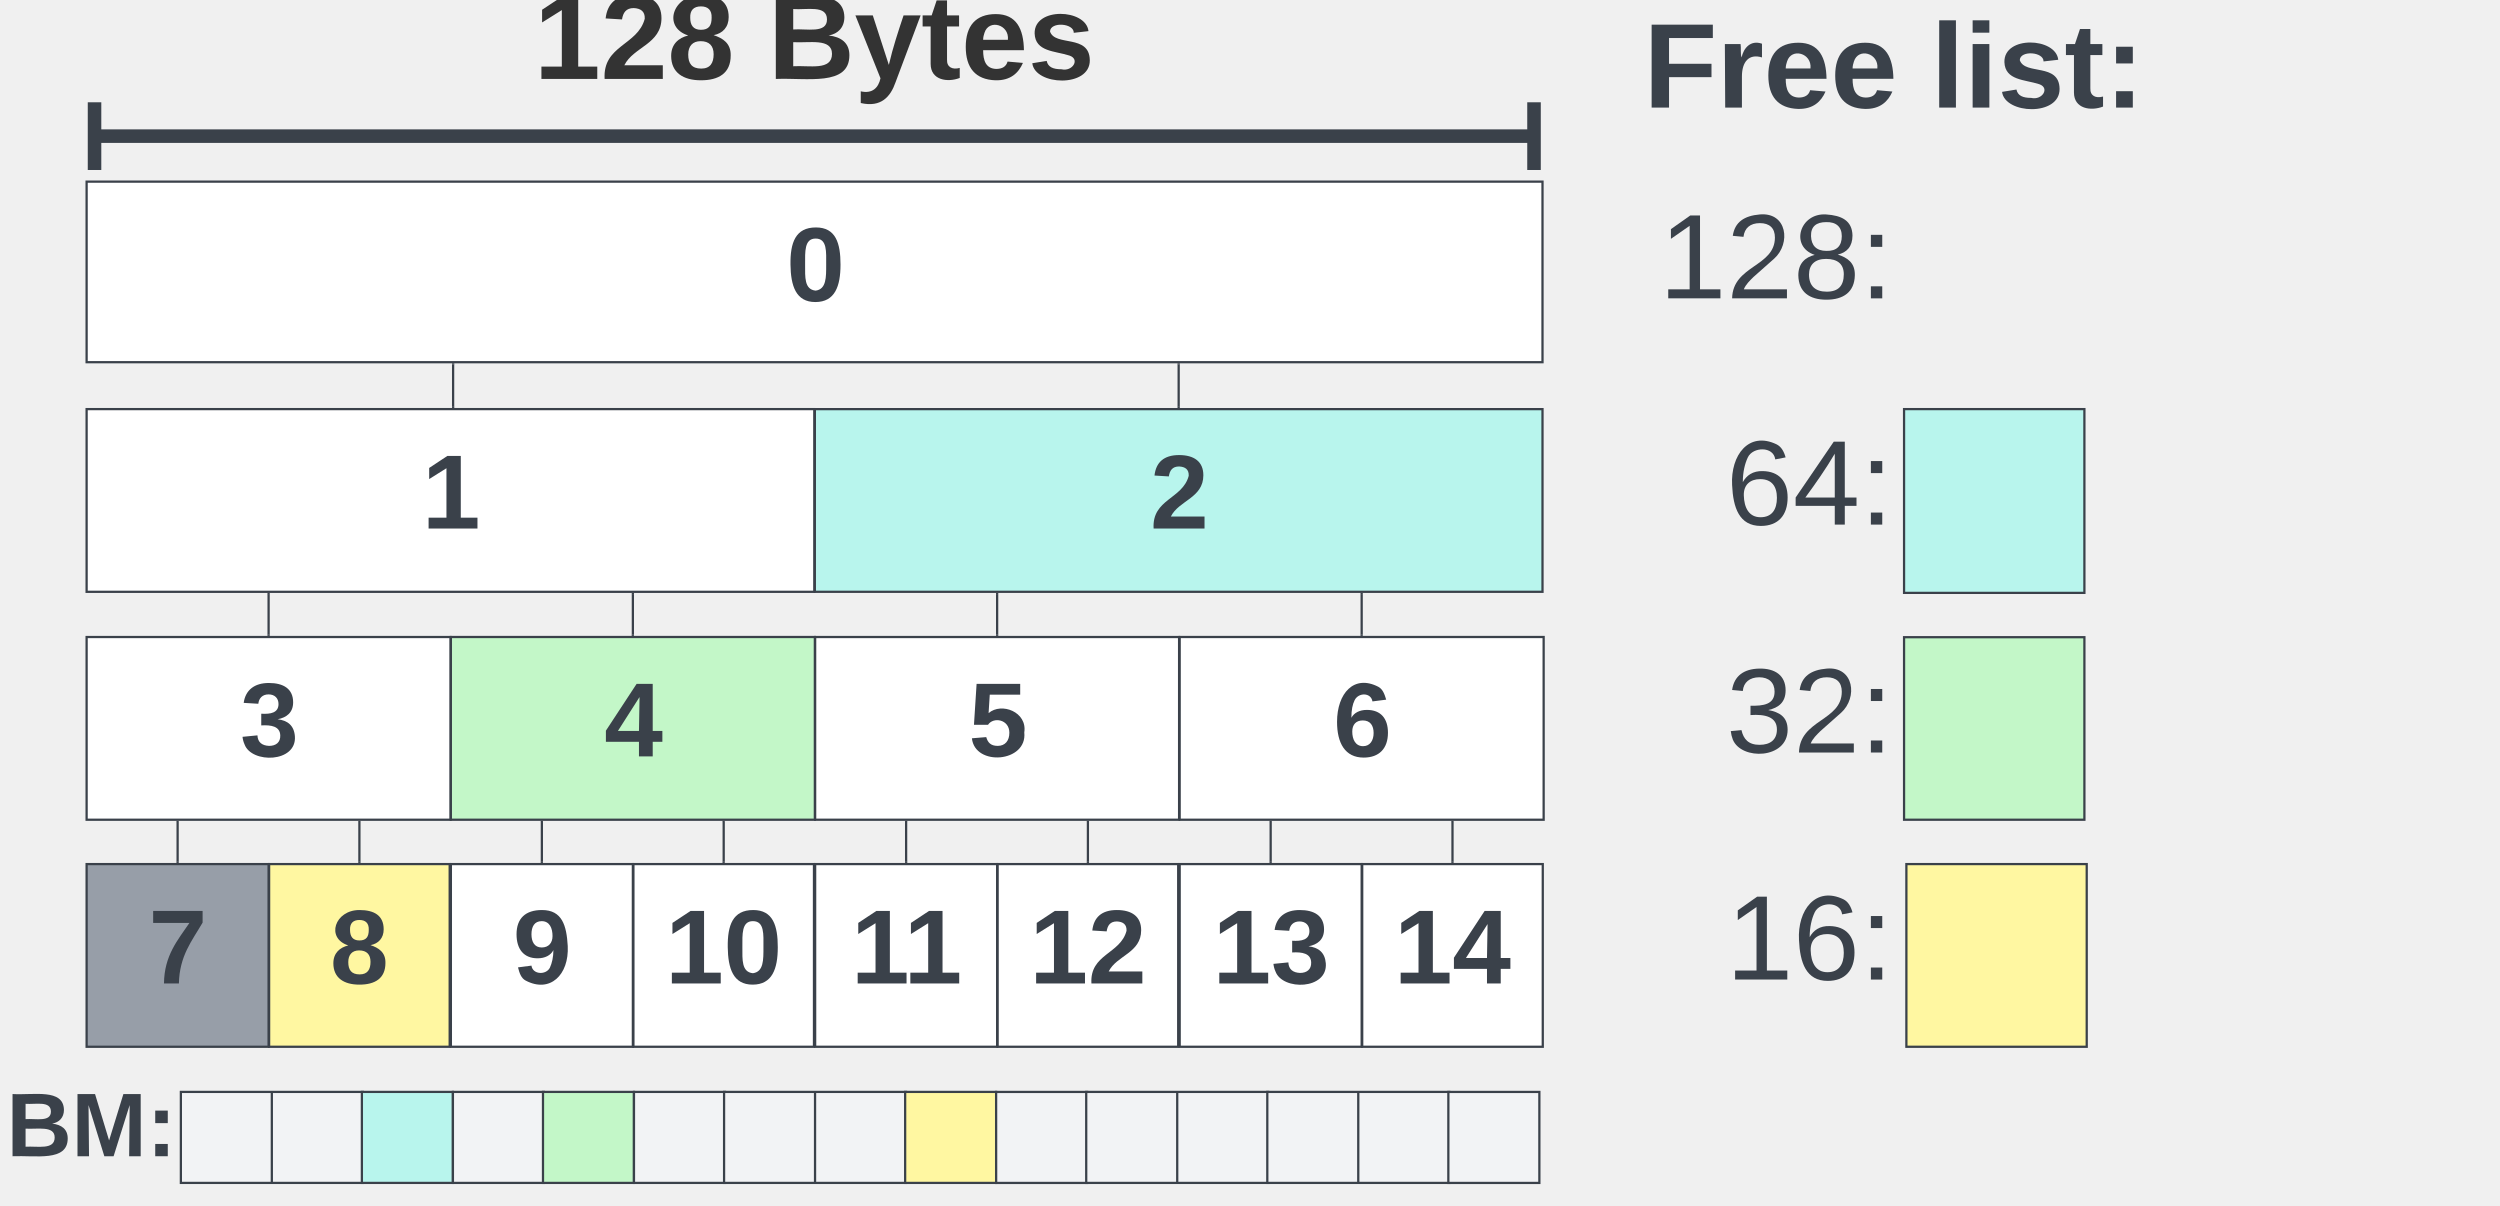
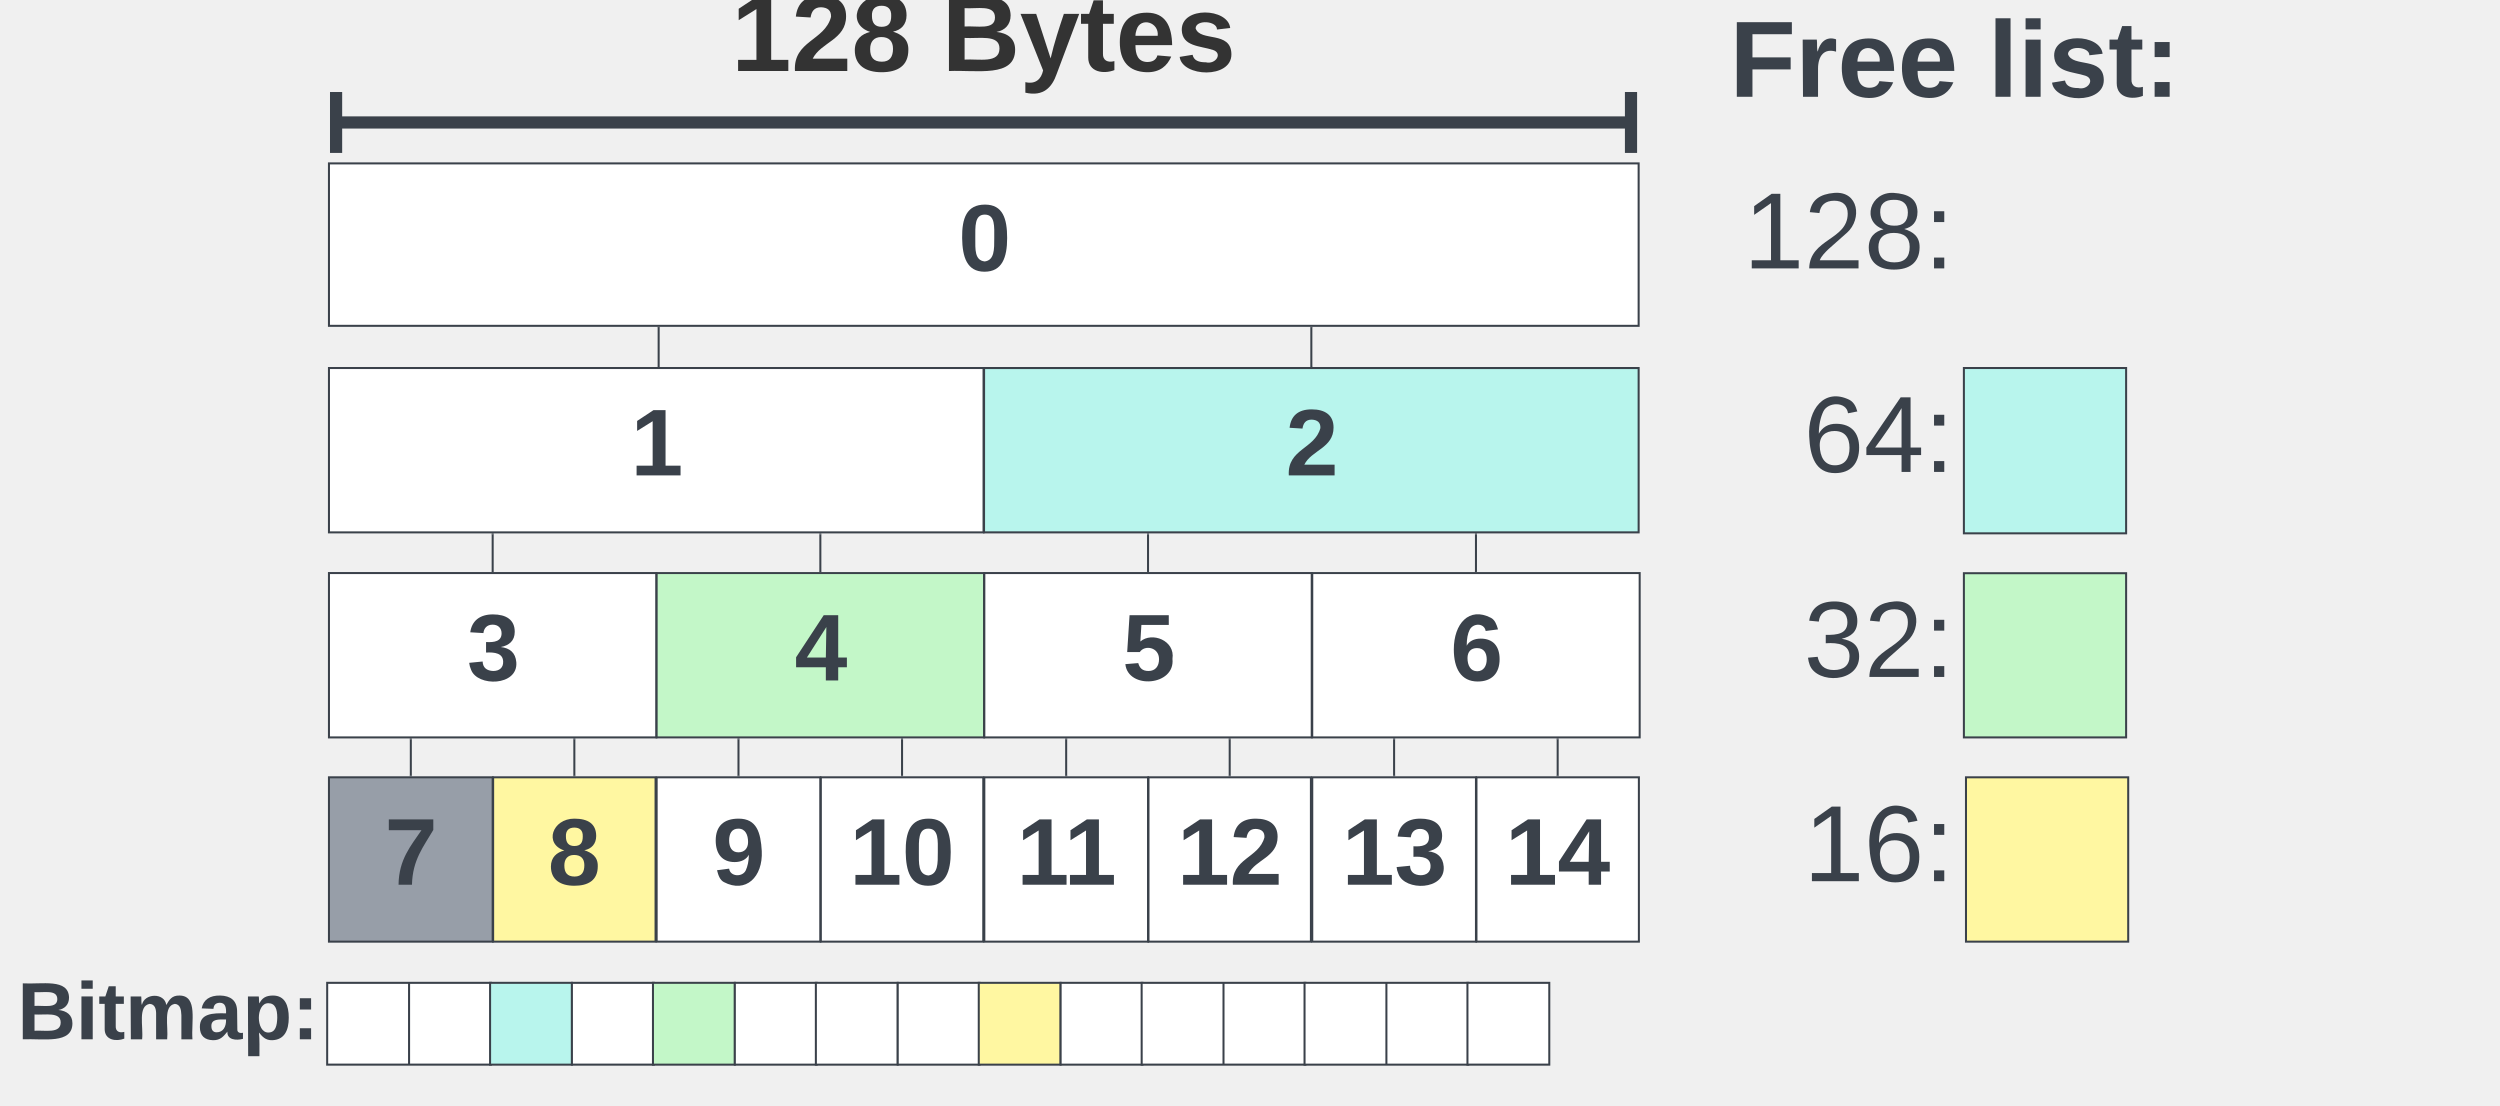
- <svg xmlns="http://www.w3.org/2000/svg" xmlns:ns1="lucid" xmlns:xlink="http://www.w3.org/1999/xlink" width="1107.64" height="534.09">
-   <g transform="translate(1025.335 -1088.504)" ns1:page-tab-id="0_0">
+ <svg xmlns="http://www.w3.org/2000/svg" xmlns:ns1="lucid" xmlns:xlink="http://www.w3.org/1999/xlink" width="1231.29" height="544.25">
+   <g transform="translate(1148.976 -1088.504)" ns1:page-tab-id="0_0">
    <path d="M-986.96 1471.34h80.63v80.94h-80.63z" stroke="#3a414a" fill="#979ea8" />
    <use xlink:href="#a" transform="matrix(1,0,0,1,-974.9592,1483.339) translate(15.53704 40.89583)" />
    <path d="M-906.1 1471.34h80v80.94h-80z" stroke="#3a414a" fill="#fff7a1" />
    <use xlink:href="#b" transform="matrix(1,0,0,1,-894.1025,1483.339) translate(15.03704 40.89583)" />
    <path d="M-986.96 1168.98h645.04v80h-645.04z" stroke="#3a414a" fill="#fff" />
    <use xlink:href="#c" transform="matrix(1,0,0,1,-974.9592,1180.976) translate(298.037 40.83333)" />
    <path d="M-664.3 1269.76h322.38v80.95h-322.4z" stroke="#3a414a" fill="#b8f5ed" />
    <use xlink:href="#d" transform="matrix(1,0,0,1,-652.3123,1281.764) translate(136.537 40.89583)" />
    <path d="M-986.96 1269.76h322.4v80.95h-322.4z" stroke="#3a414a" fill="#fff" />
    <use xlink:href="#e" transform="matrix(1,0,0,1,-974.9591,1281.764) translate(136.537 40.89583)" />
    <path d="M-986.96 1370.74h161.26v80.95h-161.26z" stroke="#3a414a" fill="#fff" />
    <use xlink:href="#f" transform="matrix(1,0,0,1,-974.9592,1382.745) translate(56.03704 40.89583)" />
    <path d="M-824.58 1268.76v-18.78" stroke="#3a414a" fill="none" />
    <path d="M-824.1 1269.26h-.95v-.5h.95zM-824.1 1250h-.95v-.52h.95z" stroke="#3a414a" stroke-width=".05" fill="#3a414a" />
    <path d="M-503.12 1268.76v-18.78" stroke="#3a414a" fill="none" />
    <path d="M-502.64 1269.26h-.95v-.5h.96zM-502.64 1250h-.95v-.52h.96z" stroke="#3a414a" stroke-width=".05" fill="#3a414a" />
    <path d="M-906.33 1369.74v-18.03" stroke="#3a414a" fill="none" />
    <path d="M-905.85 1370.24h-.95v-.5h.95zM-905.85 1351.72h-.95v-.5h.95z" stroke="#3a414a" stroke-width=".05" fill="#3a414a" />
    <path d="M-866.1 1470.34V1452.7" stroke="#3a414a" fill="none" />
    <path d="M-865.63 1470.84h-.95v-.5h.95zM-865.63 1452.7h-.95v-.5h.95z" stroke="#3a414a" stroke-width=".05" fill="#3a414a" />
    <path d="M-946.64 1470.34V1452.7" stroke="#3a414a" fill="none" />
    <path d="M-946.17 1470.84h-.95v-.5h.95zM-946.17 1452.7h-.95v-.5h.95z" stroke="#3a414a" stroke-width=".05" fill="#3a414a" />
    <path d="M-986.45 1148.82h643.77M-983.45 1133.82v30M-345.68 1163.82v-30" stroke="#3a414a" stroke-width="6" fill="none" />
    <use xlink:href="#g" transform="matrix(1,0,0,1,-788.86,1080.819) translate(0 42.66667)" />
    <use xlink:href="#h" transform="matrix(1,0,0,1,-788.86,1080.819) translate(103.7037 42.66667)" />
    <path d="M-825.57 1471.34h80.63v80.94h-80.63z" stroke="#3a414a" fill="#fff" />
    <use xlink:href="#i" transform="matrix(1,0,0,1,-813.5721,1483.339) translate(15.53704 40.89583)" />
    <path d="M-744.7 1471.34h80v80.94h-80z" stroke="#3a414a" fill="#fff" />
    <use xlink:href="#j" transform="matrix(1,0,0,1,-732.7154,1483.339) translate(2.074074 40.89583)" />
    <path d="M-825.57 1370.74h161.26v80.95h-161.27z" stroke="#3a414a" fill="#c3f7c8" />
    <use xlink:href="#k" transform="matrix(1,0,0,1,-813.5721,1382.745) translate(56.03704 40.89583)" />
    <path d="M-744.94 1369.74v-18.03" stroke="#3a414a" fill="none" />
    <path d="M-744.47 1370.24h-.95v-.5h.95z" stroke="#3a414a" stroke-width=".05" fill="#3a414a" />
    <path d="M-744.94 1351.72v-.5M-704.7 1470.34V1452.7" stroke="#3a414a" fill="none" />
    <path d="M-704.24 1470.84h-.95v-.5h.96zM-704.24 1452.7h-.95v-.5h.96z" stroke="#3a414a" stroke-width=".05" fill="#3a414a" />
    <path d="M-785.26 1470.34V1452.7" stroke="#3a414a" fill="none" />
    <path d="M-784.78 1470.84h-.95v-.5h.95zM-784.78 1452.7h-.95v-.5h.95z" stroke="#3a414a" stroke-width=".05" fill="#3a414a" />
    <path d="M-664.18 1471.34h80.63v80.94h-80.63z" stroke="#3a414a" fill="#fff" />
    <use xlink:href="#l" transform="matrix(1,0,0,1,-652.1851,1483.339) translate(3.87037 40.89583)" />
    <path d="M-583.33 1471.34h80v80.94h-80z" stroke="#3a414a" fill="#fff" />
    <use xlink:href="#m" transform="matrix(1,0,0,1,-571.3283,1483.339) translate(2.074074 40.89583)" />
    <path d="M-664.18 1370.74h161.25v80.95h-161.25z" stroke="#3a414a" fill="#fff" />
    <use xlink:href="#n" transform="matrix(1,0,0,1,-652.1851,1382.745) translate(56.03704 40.89583)" />
    <path d="M-583.55 1369.74v-18.03" stroke="#3a414a" fill="none" />
    <path d="M-583.08 1370.24h-.95v-.5h.95z" stroke="#3a414a" stroke-width=".05" fill="#3a414a" />
    <path d="M-583.55 1351.72v-.5M-543.33 1470.34V1452.7" stroke="#3a414a" fill="none" />
    <path d="M-542.85 1470.84h-.95v-.5h.95zM-542.85 1452.7h-.95v-.5h.95z" stroke="#3a414a" stroke-width=".05" fill="#3a414a" />
    <path d="M-623.87 1470.34V1452.7" stroke="#3a414a" fill="none" />
    <path d="M-623.4 1470.84h-.95v-.5h.96zM-623.4 1452.7h-.95v-.5h.96z" stroke="#3a414a" stroke-width=".05" fill="#3a414a" />
    <path d="M-502.67 1471.34h80.63v80.94h-80.63z" stroke="#3a414a" fill="#fff" />
    <use xlink:href="#o" transform="matrix(1,0,0,1,-490.6708,1483.339) translate(2.574074 40.89583)" />
    <path d="M-421.8 1471.34h80v80.94h-80z" stroke="#3a414a" fill="#fff" />
    <use xlink:href="#p" transform="matrix(1,0,0,1,-409.814,1483.339) translate(2.074074 40.89583)" />
    <path d="M-502.67 1370.74h161.26v80.95h-161.27z" stroke="#3a414a" fill="#fff" />
    <use xlink:href="#q" transform="matrix(1,0,0,1,-490.6708,1382.745) translate(56.03704 40.89583)" />
    <path d="M-422.04 1369.74v-18.03" stroke="#3a414a" fill="none" />
    <path d="M-421.57 1370.24h-.95v-.5h.95z" stroke="#3a414a" stroke-width=".05" fill="#3a414a" />
    <path d="M-422.04 1351.72v-.5M-381.8 1470.34v-17.65" stroke="#3a414a" fill="none" />
    <path d="M-381.34 1470.84h-.95v-.5h.96zM-381.34 1452.7h-.95v-.5h.96z" stroke="#3a414a" stroke-width=".05" fill="#3a414a" />
    <path d="M-462.36 1470.34v-17.65" stroke="#3a414a" fill="none" />
    <path d="M-461.88 1470.84h-.95v-.5h.95zM-461.88 1452.7h-.95v-.5h.95z" stroke="#3a414a" stroke-width=".05" fill="#3a414a" />
    <path d="M-302.12 1088.5H82.3v61.14H-302.1z" stroke="#000" stroke-opacity="0" fill="#fff" fill-opacity="0" />
    <use xlink:href="#r" transform="matrix(1,0,0,1,-297.1222,1093.504) translate(0 42.66667)" />
    <use xlink:href="#s" transform="matrix(1,0,0,1,-297.1222,1093.504) translate(127.2593 42.66667)" />
    <path d="M-263.5 1471.34h81.77v80.87h-81.78z" stroke="#000" stroke-opacity="0" fill="#fff" fill-opacity="0" />
    <use xlink:href="#t" transform="matrix(1,0,0,1,-258.5047,1476.339) translate(-2.074074 46.16667)" />
    <path d="M-181.73 1269.76h79.9v81.42h-79.9z" stroke="#3a414a" fill="#b8f5ed" />
-     <path d="M-945.2 1572.28h40.3v40.32h-40.3zM-904.9 1572.28h40.32v40.32h-40.32z" stroke="#3a414a" fill="#f2f3f5" />
-     <path d="M-865 1572.28h40.33v40.32H-865z" stroke="#3a414a" fill="#b8f5ed" />
-     <path d="M-824.67 1572.28h40.3v40.32h-40.3z" stroke="#3a414a" fill="#f2f3f5" />
-     <path d="M-784.76 1572.28h40.3v40.32h-40.3z" stroke="#3a414a" fill="#c3f7c8" />
-     <path d="M-744.45 1572.28h40.32v40.32h-40.32z" stroke="#3a414a" fill="#f2f3f5" />
-     <path d="M-704.53 1572.28h40.3v40.32h-40.3zM-664.22 1572.28h40.32v40.32h-40.32z" stroke="#3a414a" fill="#f2f3f5" />
-     <path d="M-624.3 1572.28h40.3v40.32h-40.3z" stroke="#3a414a" fill="#fff7a1" />
-     <path d="M-584 1572.28h40.32v40.32h-40.3z" stroke="#3a414a" fill="#f2f3f5" />
-     <path d="M-544.08 1572.28h40.32v40.32h-40.32zM-503.76 1572.28h40.3v40.32h-40.3z" stroke="#3a414a" fill="#f2f3f5" />
-     <path d="M-463.85 1572.28h40.3v40.32h-40.3zM-423.54 1572.28h40.32v40.32h-40.32z" stroke="#3a414a" fill="#f2f3f5" />
-     <path d="M-383.63 1572.28h40.32v40.32h-40.33z" stroke="#3a414a" fill="#f2f3f5" />
-     <path d="M-1025.34 1562.28h80.13v60.32h-80.13z" stroke="#000" stroke-opacity="0" fill="#fff" fill-opacity="0" />
-     <use xlink:href="#u" transform="matrix(1,0,0,1,-1020.335,1567.283) translate(-2.111111 33.5)" />
+     <path d="M-987.83 1572.56h40.32v40.3h-40.33zM-947.5 1572.56h40.3v40.3h-40.3z" stroke="#3a414a" fill="#fff" />
+     <path d="M-907.6 1572.56h40.3v40.3h-40.3z" stroke="#3a414a" fill="#b8f5ed" />
+     <path d="M-867.3 1572.56h40.33v40.3h-40.32z" stroke="#3a414a" fill="#fff" />
+     <path d="M-827.38 1572.56h40.32v40.3h-40.32z" stroke="#3a414a" fill="#c3f7c8" />
+     <path d="M-787.06 1572.56h40.3v40.3h-40.3z" stroke="#3a414a" fill="#fff" />
+     <path d="M-747.15 1572.56h40.32v40.3h-40.32z" stroke="#3a414a" fill="#fff" />
+     <path d="M-706.83 1572.56h40.3v40.3h-40.3z" stroke="#3a414a" fill="#fff" />
+     <path d="M-666.92 1572.56h40.3v40.3h-40.3z" stroke="#3a414a" fill="#fff7a1" />
+     <path d="M-626.6 1572.56h40.3v40.3h-40.3z" stroke="#3a414a" fill="#fff" />
+     <path d="M-586.7 1572.56h40.32v40.3h-40.3zM-546.38 1572.56h40.32v40.3h-40.32z" stroke="#3a414a" fill="#fff" />
+     <path d="M-506.47 1572.56h40.32v40.3h-40.32zM-466.15 1572.56h40.3v40.3h-40.3z" stroke="#3a414a" fill="#fff" />
+     <path d="M-426.24 1572.56h40.31v40.3h-40.3z" stroke="#3a414a" fill="#fff" />
+     <path d="M-1148.98 1552.28h161.15v80.48h-161.15z" stroke="#000" stroke-opacity="0" fill="#fff" fill-opacity="0" />
+     <use xlink:href="#u" transform="matrix(1,0,0,1,-1143.976,1557.283) translate(3.555556 43.09375)" />
    <path d="M-181.73 1370.82h79.9v80.87h-79.9z" stroke="#3a414a" fill="#c3f7c8" />
    <path d="M-180.7 1471.34h79.9v80.94h-79.9z" stroke="#3a414a" fill="#fff7a1" />
    <path d="M-263.5 1370.74h81.77v80.87h-81.78z" stroke="#000" stroke-opacity="0" fill="#fff" fill-opacity="0" />
    <use xlink:href="#v" transform="matrix(1,0,0,1,-258.5047,1375.745) translate(-2.074074 46.16667)" />
    <path d="M-263.5 1269.76h81.77v80.87h-81.78z" stroke="#000" stroke-opacity="0" fill="#fff" fill-opacity="0" />
    <use xlink:href="#w" transform="matrix(1,0,0,1,-258.5047,1274.764) translate(-2.074074 46.16667)" />
    <path d="M-263.5 1169.53h81.77v80.86h-81.78z" stroke="#000" stroke-opacity="0" fill="#fff" fill-opacity="0" />
    <g>
      <use xlink:href="#x" transform="matrix(1,0,0,1,-258.5047,1174.528) translate(-31.7037 46.16667)" />
    </g>
    <defs>
      <path fill="#3a414a" d="M52 0c1-96 47-148 87-207H15v-41h169v40c-36 62-79 113-81 208H52" id="y" />
      <use transform="matrix(0.1296296,0,0,0.1296296,0,0)" xlink:href="#y" id="a" />
      <path fill="#3a414a" d="M138-131c27 9 52 24 51 61 0 53-36 74-89 74S11-19 11-69c0-35 22-54 51-61-78-25-46-121 38-121 51 0 83 19 83 66 0 30-18 49-45 54zm-38-16c24 0 32-13 32-36 1-23-11-34-32-34-22 0-33 12-32 34 0 22 9 36 32 36zm1 116c27 0 37-17 37-43 0-25-13-39-39-39-24 0-37 15-37 40 0 27 11 42 39 42" id="z" />
      <use transform="matrix(0.1296296,0,0,0.1296296,0,0)" xlink:href="#z" id="b" />
      <path fill="#3a414a" d="M101-251c68 0 84 54 84 127C185-50 166 4 99 4S15-52 14-124c-1-75 17-127 87-127zm-1 216c37-5 36-46 36-89s4-89-36-89c-39 0-36 45-36 89 0 43-3 85 36 89" id="A" />
      <use transform="matrix(0.1296296,0,0,0.1296296,0,0)" xlink:href="#A" id="c" />
      <path fill="#3a414a" d="M182-182c0 78-84 86-111 141h115V0H12c-6-101 99-100 120-180 1-22-12-31-33-32-23 0-32 14-35 34l-49-3c5-45 32-70 84-70 51 0 83 22 83 69" id="B" />
      <use transform="matrix(0.1296296,0,0,0.1296296,0,0)" xlink:href="#B" id="d" />
      <path fill="#3a414a" d="M23 0v-37h61v-169l-59 37v-38l62-41h46v211h57V0H23" id="C" />
      <use transform="matrix(0.1296296,0,0,0.1296296,0,0)" xlink:href="#C" id="e" />
      <path fill="#3a414a" d="M128-127c34 4 56 21 59 58 7 91-148 94-172 28-4-9-6-17-7-26l51-5c1 24 16 35 40 36 23 0 39-12 38-36-1-31-31-36-65-34v-40c32 2 59-3 59-33 0-20-13-33-34-33s-33 13-35 32l-50-3c6-44 37-68 86-68 50 0 83 20 83 66 0 35-22 52-53 58" id="D" />
      <use transform="matrix(0.1296296,0,0,0.1296296,0,0)" xlink:href="#D" id="f" />
      <path fill="#333" d="M23 0v-37h61v-169l-59 37v-38l62-41h46v211h57V0H23" id="E" />
      <path fill="#333" d="M182-182c0 78-84 86-111 141h115V0H12c-6-101 99-100 120-180 1-22-12-31-33-32-23 0-32 14-35 34l-49-3c5-45 32-70 84-70 51 0 83 22 83 69" id="F" />
      <path fill="#333" d="M138-131c27 9 52 24 51 61 0 53-36 74-89 74S11-19 11-69c0-35 22-54 51-61-78-25-46-121 38-121 51 0 83 19 83 66 0 30-18 49-45 54zm-38-16c24 0 32-13 32-36 1-23-11-34-32-34-22 0-33 12-32 34 0 22 9 36 32 36zm1 116c27 0 37-17 37-43 0-25-13-39-39-39-24 0-37 15-37 40 0 27 11 42 39 42" id="G" />
      <g id="g">
        <use transform="matrix(0.1481481,0,0,0.1481481,0,0)" xlink:href="#E" />
        <use transform="matrix(0.1481481,0,0,0.1481481,29.62963,0)" xlink:href="#F" />
        <use transform="matrix(0.1481481,0,0,0.1481481,59.25926,0)" xlink:href="#G" />
      </g>
      <path fill="#333" d="M182-130c37 4 62 22 62 59C244 23 116-4 24 0v-248c84 5 203-23 205 63 0 31-19 50-47 55zM76-148c40-3 101 13 101-30 0-44-60-28-101-31v61zm0 110c48-3 116 14 116-37 0-48-69-32-116-35v72" id="H" />
      <path fill="#333" d="M123 10C108 53 80 86 19 72V37c35 8 53-11 59-39L3-190h52l48 148c12-52 28-100 44-148h51" id="I" />
      <path fill="#333" d="M115-3C79 11 28 4 28-45v-112H4v-33h27l15-45h31v45h36v33H77v99c-1 23 16 31 38 25v30" id="J" />
      <path fill="#333" d="M185-48c-13 30-37 53-82 52C43 2 14-33 14-96s30-98 90-98c62 0 83 45 84 108H66c0 31 8 55 39 56 18 0 30-7 34-22zm-45-69c5-46-57-63-70-21-2 6-4 13-4 21h74" id="K" />
      <path fill="#333" d="M137-138c1-29-70-34-71-4 15 46 118 7 119 86 1 83-164 76-172 9l43-7c4 19 20 25 44 25 33 8 57-30 24-41C81-84 22-81 20-136c-2-80 154-74 161-7" id="L" />
      <g id="h">
        <use transform="matrix(0.1481481,0,0,0.1481481,0,0)" xlink:href="#H" />
        <use transform="matrix(0.1481481,0,0,0.1481481,38.37037,0)" xlink:href="#I" />
        <use transform="matrix(0.1481481,0,0,0.1481481,68,0)" xlink:href="#J" />
        <use transform="matrix(0.1481481,0,0,0.1481481,85.62963,0)" xlink:href="#K" />
        <use transform="matrix(0.1481481,0,0,0.1481481,115.2593,0)" xlink:href="#L" />
      </g>
      <path fill="#3a414a" d="M99-251c69 0 84 53 88 123 5 99-61 162-144 118-15-8-21-25-26-45l46-6c4 31 50 33 63 7 7-15 12-36 12-60-9 18-29 28-54 28-48 0-72-32-72-82 0-55 31-83 87-83zm-1 128c24 0 37-16 37-39 0-27-10-51-37-51-25 0-35 19-35 45 0 25 10 45 35 45" id="M" />
      <use transform="matrix(0.1296296,0,0,0.1296296,0,0)" xlink:href="#M" id="i" />
      <g id="j">
        <use transform="matrix(0.1296296,0,0,0.1296296,0,0)" xlink:href="#C" />
        <use transform="matrix(0.1296296,0,0,0.1296296,25.92593,0)" xlink:href="#A" />
      </g>
      <path fill="#3a414a" d="M165-50V0h-47v-50H5v-38l105-160h55v161h33v37h-33zm-47-37l2-116L46-87h72" id="N" />
      <use transform="matrix(0.1296296,0,0,0.1296296,0,0)" xlink:href="#N" id="k" />
      <g id="l">
        <use transform="matrix(0.1296296,0,0,0.1296296,0,0)" xlink:href="#C" />
        <use transform="matrix(0.1296296,0,0,0.1296296,23.33333,0)" xlink:href="#C" />
      </g>
      <g id="m">
        <use transform="matrix(0.1296296,0,0,0.1296296,0,0)" xlink:href="#C" />
        <use transform="matrix(0.1296296,0,0,0.1296296,25.92593,0)" xlink:href="#B" />
      </g>
      <path fill="#3a414a" d="M139-81c0-46-55-55-73-27H18l9-140h149v37H72l-4 63c44-38 133-4 122 66C201 21 21 35 11-62l49-4c5 18 15 30 39 30 26 0 40-18 40-45" id="O" />
      <use transform="matrix(0.1296296,0,0,0.1296296,0,0)" xlink:href="#O" id="n" />
      <g id="o">
        <use transform="matrix(0.1296296,0,0,0.1296296,0,0)" xlink:href="#C" />
        <use transform="matrix(0.1296296,0,0,0.1296296,25.92593,0)" xlink:href="#D" />
      </g>
      <g id="p">
        <use transform="matrix(0.1296296,0,0,0.1296296,0,0)" xlink:href="#C" />
        <use transform="matrix(0.1296296,0,0,0.1296296,25.92593,0)" xlink:href="#N" />
      </g>
      <path fill="#3a414a" d="M115-159c48 0 72 30 72 78 0 54-30 85-83 85-64 0-91-50-91-122 0-98 58-163 141-120 15 8 21 24 27 44l-47 6c-5-31-48-31-61-4-7 14-11 33-11 60 9-17 28-27 53-27zM102-35c24 0 36-20 36-45s-11-43-37-43c-23 0-36 14-36 38 0 27 11 50 37 50" id="P" />
      <use transform="matrix(0.1296296,0,0,0.1296296,0,0)" xlink:href="#P" id="q" />
      <path fill="#3a414a" d="M76-208v77h127v40H76V0H24v-248h183v40H76" id="Q" />
      <path fill="#3a414a" d="M135-150c-39-12-60 13-60 57V0H25l-1-190h47c2 13-1 29 3 40 6-28 27-53 61-41v41" id="R" />
      <path fill="#3a414a" d="M185-48c-13 30-37 53-82 52C43 2 14-33 14-96s30-98 90-98c62 0 83 45 84 108H66c0 31 8 55 39 56 18 0 30-7 34-22zm-45-69c5-46-57-63-70-21-2 6-4 13-4 21h74" id="S" />
      <g id="r">
        <use transform="matrix(0.1481481,0,0,0.1481481,0,0)" xlink:href="#Q" />
        <use transform="matrix(0.1481481,0,0,0.1481481,32.44444,0)" xlink:href="#R" />
        <use transform="matrix(0.1481481,0,0,0.1481481,53.18519,0)" xlink:href="#S" />
        <use transform="matrix(0.1481481,0,0,0.1481481,82.81481,0)" xlink:href="#S" />
      </g>
      <path fill="#3a414a" d="M25 0v-261h50V0H25" id="T" />
      <path fill="#3a414a" d="M25-224v-37h50v37H25zM25 0v-190h50V0H25" id="U" />
      <path fill="#3a414a" d="M137-138c1-29-70-34-71-4 15 46 118 7 119 86 1 83-164 76-172 9l43-7c4 19 20 25 44 25 33 8 57-30 24-41C81-84 22-81 20-136c-2-80 154-74 161-7" id="V" />
      <path fill="#3a414a" d="M115-3C79 11 28 4 28-45v-112H4v-33h27l15-45h31v45h36v33H77v99c-1 23 16 31 38 25v30" id="W" />
      <path fill="#3a414a" d="M35-132v-50h50v50H35zM35 0v-49h50V0H35" id="X" />
      <g id="s">
        <use transform="matrix(0.1481481,0,0,0.1481481,0,0)" xlink:href="#T" />
        <use transform="matrix(0.1481481,0,0,0.1481481,14.81481,0)" xlink:href="#U" />
        <use transform="matrix(0.1481481,0,0,0.1481481,29.62963,0)" xlink:href="#V" />
        <use transform="matrix(0.1481481,0,0,0.1481481,59.25926,0)" xlink:href="#W" />
        <use transform="matrix(0.1481481,0,0,0.1481481,76.88889,0)" xlink:href="#X" />
      </g>
      <path fill="#3a414a" d="M27 0v-27h64v-190l-56 39v-29l58-41h29v221h61V0H27" id="Y" />
      <path fill="#3a414a" d="M110-160c48 1 74 30 74 79 0 53-28 85-80 85-65 0-83-55-86-122-5-90 50-162 133-122 14 7 22 21 27 39l-31 6c-5-40-67-38-82-6-9 19-15 44-15 74 11-20 30-34 60-33zm-7 138c34 0 49-23 49-58s-16-56-50-56c-29 0-50 16-49 49 1 36 15 65 50 65" id="Z" />
      <path fill="#3a414a" d="M33-154v-36h34v36H33zM33 0v-36h34V0H33" id="aa" />
      <g id="t">
        <use transform="matrix(0.1481481,0,0,0.1481481,0,0)" xlink:href="#Y" />
        <use transform="matrix(0.1481481,0,0,0.1481481,29.62963,0)" xlink:href="#Z" />
        <use transform="matrix(0.1481481,0,0,0.1481481,59.25926,0)" xlink:href="#aa" />
      </g>
      <path fill="#3a414a" d="M182-130c37 4 62 22 62 59C244 23 116-4 24 0v-248c84 5 203-23 205 63 0 31-19 50-47 55zM76-148c40-3 101 13 101-30 0-44-60-28-101-31v61zm0 110c48-3 116 14 116-37 0-48-69-32-116-35v72" id="ab" />
-       <path fill="#3a414a" d="M230 0l2-204L168 0h-37L68-204 70 0H24v-248h70l56 185 57-185h69V0h-46" id="ac" />
+       <path fill="#3a414a" d="M220-157c-53 9-28 100-34 157h-49v-107c1-27-5-49-29-50C55-147 81-57 75 0H25l-1-190h47c2 12-1 28 3 38 10-53 101-56 108 0 13-22 24-43 59-42 82 1 51 116 57 194h-49v-107c-1-25-5-48-29-50" id="ac" />
+       <path fill="#3a414a" d="M133-34C117-15 103 5 69 4 32 3 11-16 11-54c-1-60 55-63 116-61 1-26-3-47-28-47-18 1-26 9-28 27l-52-2c7-38 36-58 82-57s74 22 75 68l1 82c-1 14 12 18 25 15v27c-30 8-71 5-69-32zm-48 3c29 0 43-24 42-57-32 0-66-3-65 30 0 17 8 27 23 27" id="ad" />
+       <path fill="#3a414a" d="M135-194c53 0 70 44 70 98 0 56-19 98-73 100-31 1-45-17-59-34 3 33 2 69 2 105H25l-1-265h48c2 10 0 23 3 31 11-24 29-35 60-35zM114-30c33 0 39-31 40-66 0-38-9-64-40-64-56 0-55 130 0 130" id="ae" />
      <g id="u">
        <use transform="matrix(0.1111111,0,0,0.1111111,0,0)" xlink:href="#ab" />
-         <use transform="matrix(0.1111111,0,0,0.1111111,28.77778,0)" xlink:href="#ac" />
-         <use transform="matrix(0.1111111,0,0,0.1111111,62,0)" xlink:href="#X" />
-       </g>
-       <path fill="#3a414a" d="M126-127c33 6 58 20 58 59 0 88-139 92-164 29-3-8-5-16-6-25l32-3c6 27 21 44 54 44 32 0 52-15 52-46 0-38-36-46-79-43v-28c39 1 72-4 72-42 0-27-17-43-46-43-28 0-47 15-49 41l-32-3c6-42 35-63 81-64 48-1 79 21 79 65 0 36-21 52-52 59" id="ad" />
-       <path fill="#3a414a" d="M101-251c82-7 93 87 43 132L82-64C71-53 59-42 53-27h129V0H18c2-99 128-94 128-182 0-28-16-43-45-43s-46 15-49 41l-32-3c6-41 34-60 81-64" id="ae" />
+         <use transform="matrix(0.1111111,0,0,0.1111111,28.77778,0)" xlink:href="#U" />
+         <use transform="matrix(0.1111111,0,0,0.1111111,39.88889,0)" xlink:href="#W" />
+         <use transform="matrix(0.1111111,0,0,0.1111111,53.11111,0)" xlink:href="#ac" />
+         <use transform="matrix(0.1111111,0,0,0.1111111,88.66667,0)" xlink:href="#ad" />
+         <use transform="matrix(0.1111111,0,0,0.1111111,110.8889,0)" xlink:href="#ae" />
+         <use transform="matrix(0.1111111,0,0,0.1111111,135.2222,0)" xlink:href="#X" />
+       </g>
+       <path fill="#3a414a" d="M126-127c33 6 58 20 58 59 0 88-139 92-164 29-3-8-5-16-6-25l32-3c6 27 21 44 54 44 32 0 52-15 52-46 0-38-36-46-79-43v-28c39 1 72-4 72-42 0-27-17-43-46-43-28 0-47 15-49 41l-32-3c6-42 35-63 81-64 48-1 79 21 79 65 0 36-21 52-52 59" id="af" />
+       <path fill="#3a414a" d="M101-251c82-7 93 87 43 132L82-64C71-53 59-42 53-27h129V0H18c2-99 128-94 128-182 0-28-16-43-45-43s-46 15-49 41l-32-3c6-41 34-60 81-64" id="ag" />
      <g id="v">
-         <use transform="matrix(0.1481481,0,0,0.1481481,0,0)" xlink:href="#ad" />
-         <use transform="matrix(0.1481481,0,0,0.1481481,29.62963,0)" xlink:href="#ae" />
+         <use transform="matrix(0.1481481,0,0,0.1481481,0,0)" xlink:href="#af" />
+         <use transform="matrix(0.1481481,0,0,0.1481481,29.62963,0)" xlink:href="#ag" />
        <use transform="matrix(0.1481481,0,0,0.1481481,59.25926,0)" xlink:href="#aa" />
      </g>
-       <path fill="#3a414a" d="M155-56V0h-30v-56H8v-25l114-167h33v167h35v25h-35zm-30-156c-27 46-58 90-88 131h88v-131" id="af" />
+       <path fill="#3a414a" d="M155-56V0h-30v-56H8v-25l114-167h33v167h35v25h-35zm-30-156c-27 46-58 90-88 131h88v-131" id="ah" />
      <g id="w">
        <use transform="matrix(0.1481481,0,0,0.1481481,0,0)" xlink:href="#Z" />
-         <use transform="matrix(0.1481481,0,0,0.1481481,29.62963,0)" xlink:href="#af" />
+         <use transform="matrix(0.1481481,0,0,0.1481481,29.62963,0)" xlink:href="#ah" />
        <use transform="matrix(0.1481481,0,0,0.1481481,59.25926,0)" xlink:href="#aa" />
      </g>
-       <path fill="#3a414a" d="M134-131c28 9 52 24 51 62-1 50-34 73-85 73S17-19 16-69c0-36 21-54 49-61-75-25-45-126 34-121 46 3 78 18 79 63 0 33-17 51-44 57zm-34-11c31 1 46-15 46-44 0-28-17-43-47-42-29 0-46 13-45 42 1 28 16 44 46 44zm1 122c35 0 51-18 51-52 0-30-18-46-53-46-33 0-51 17-51 47 0 34 19 51 53 51" id="ag" />
+       <path fill="#3a414a" d="M134-131c28 9 52 24 51 62-1 50-34 73-85 73S17-19 16-69c0-36 21-54 49-61-75-25-45-126 34-121 46 3 78 18 79 63 0 33-17 51-44 57zm-34-11c31 1 46-15 46-44 0-28-17-43-47-42-29 0-46 13-45 42 1 28 16 44 46 44zm1 122c35 0 51-18 51-52 0-30-18-46-53-46-33 0-51 17-51 47 0 34 19 51 53 51" id="ai" />
      <g id="x">
        <use transform="matrix(0.1481481,0,0,0.1481481,0,0)" xlink:href="#Y" />
-         <use transform="matrix(0.1481481,0,0,0.1481481,29.62963,0)" xlink:href="#ae" />
-         <use transform="matrix(0.1481481,0,0,0.1481481,59.25926,0)" xlink:href="#ag" />
+         <use transform="matrix(0.1481481,0,0,0.1481481,29.62963,0)" xlink:href="#ag" />
+         <use transform="matrix(0.1481481,0,0,0.1481481,59.25926,0)" xlink:href="#ai" />
        <use transform="matrix(0.1481481,0,0,0.1481481,88.88889,0)" xlink:href="#aa" />
      </g>
    </defs>
  </g>
</svg>
